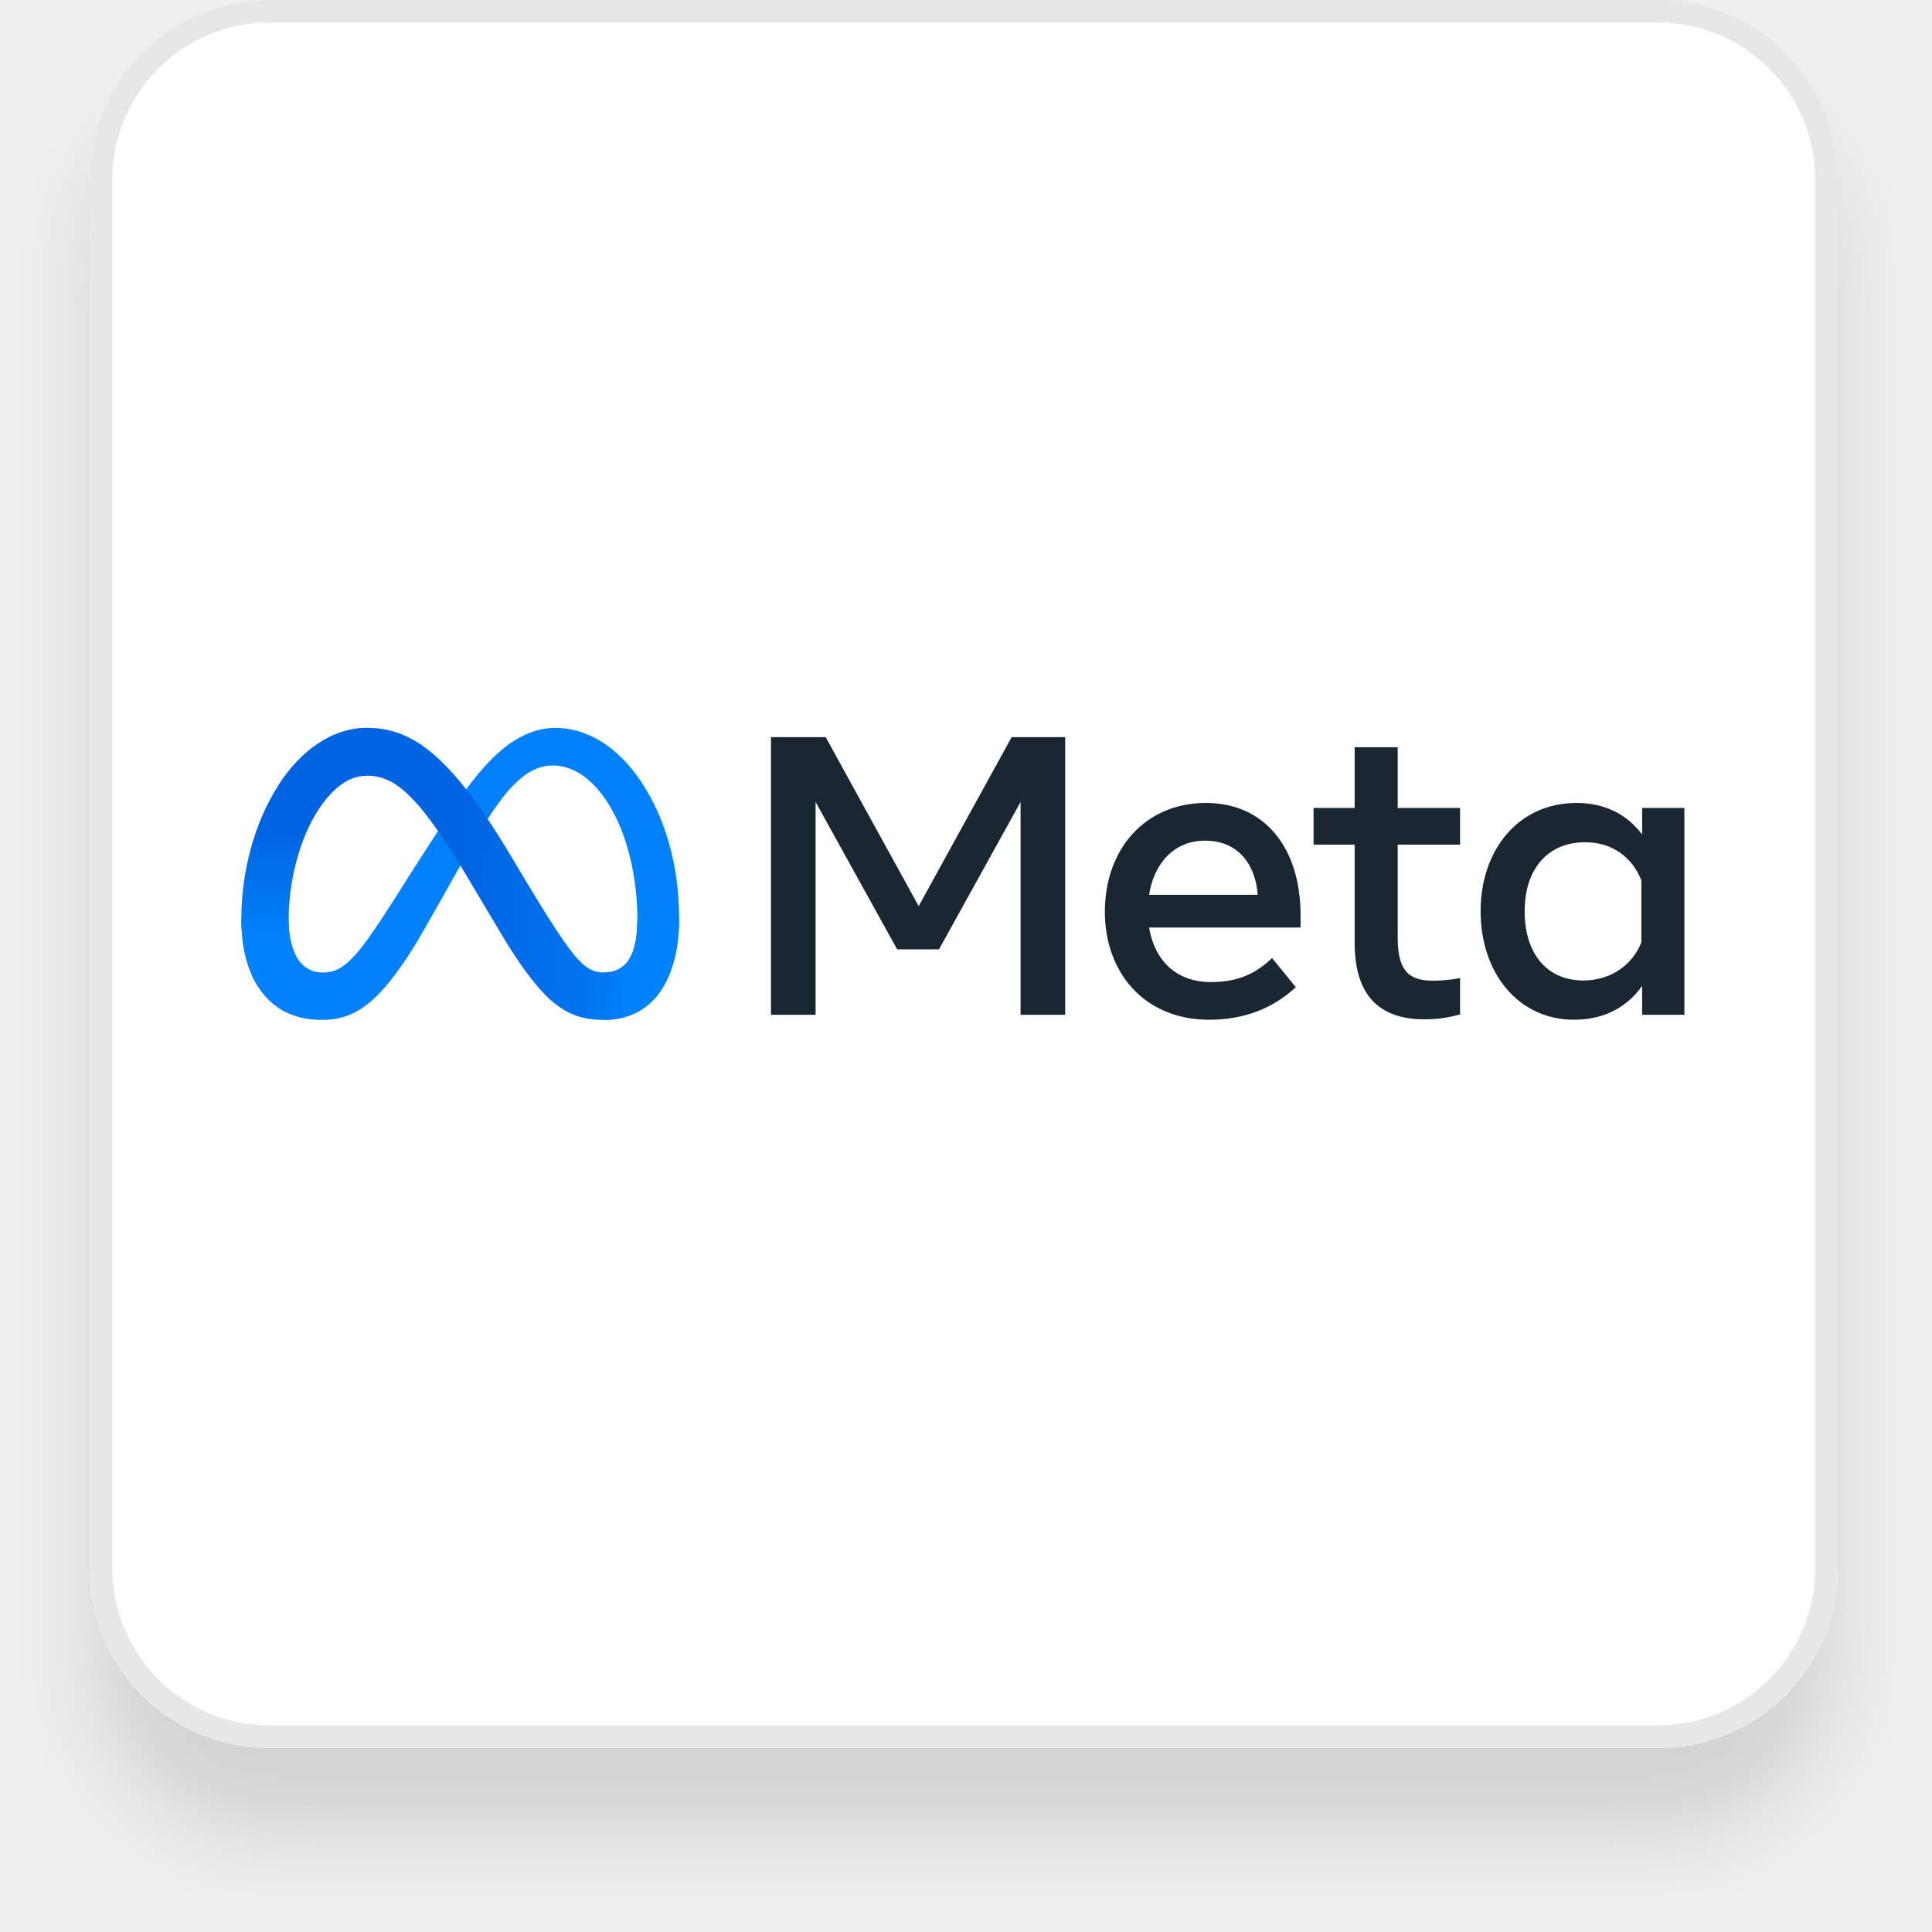
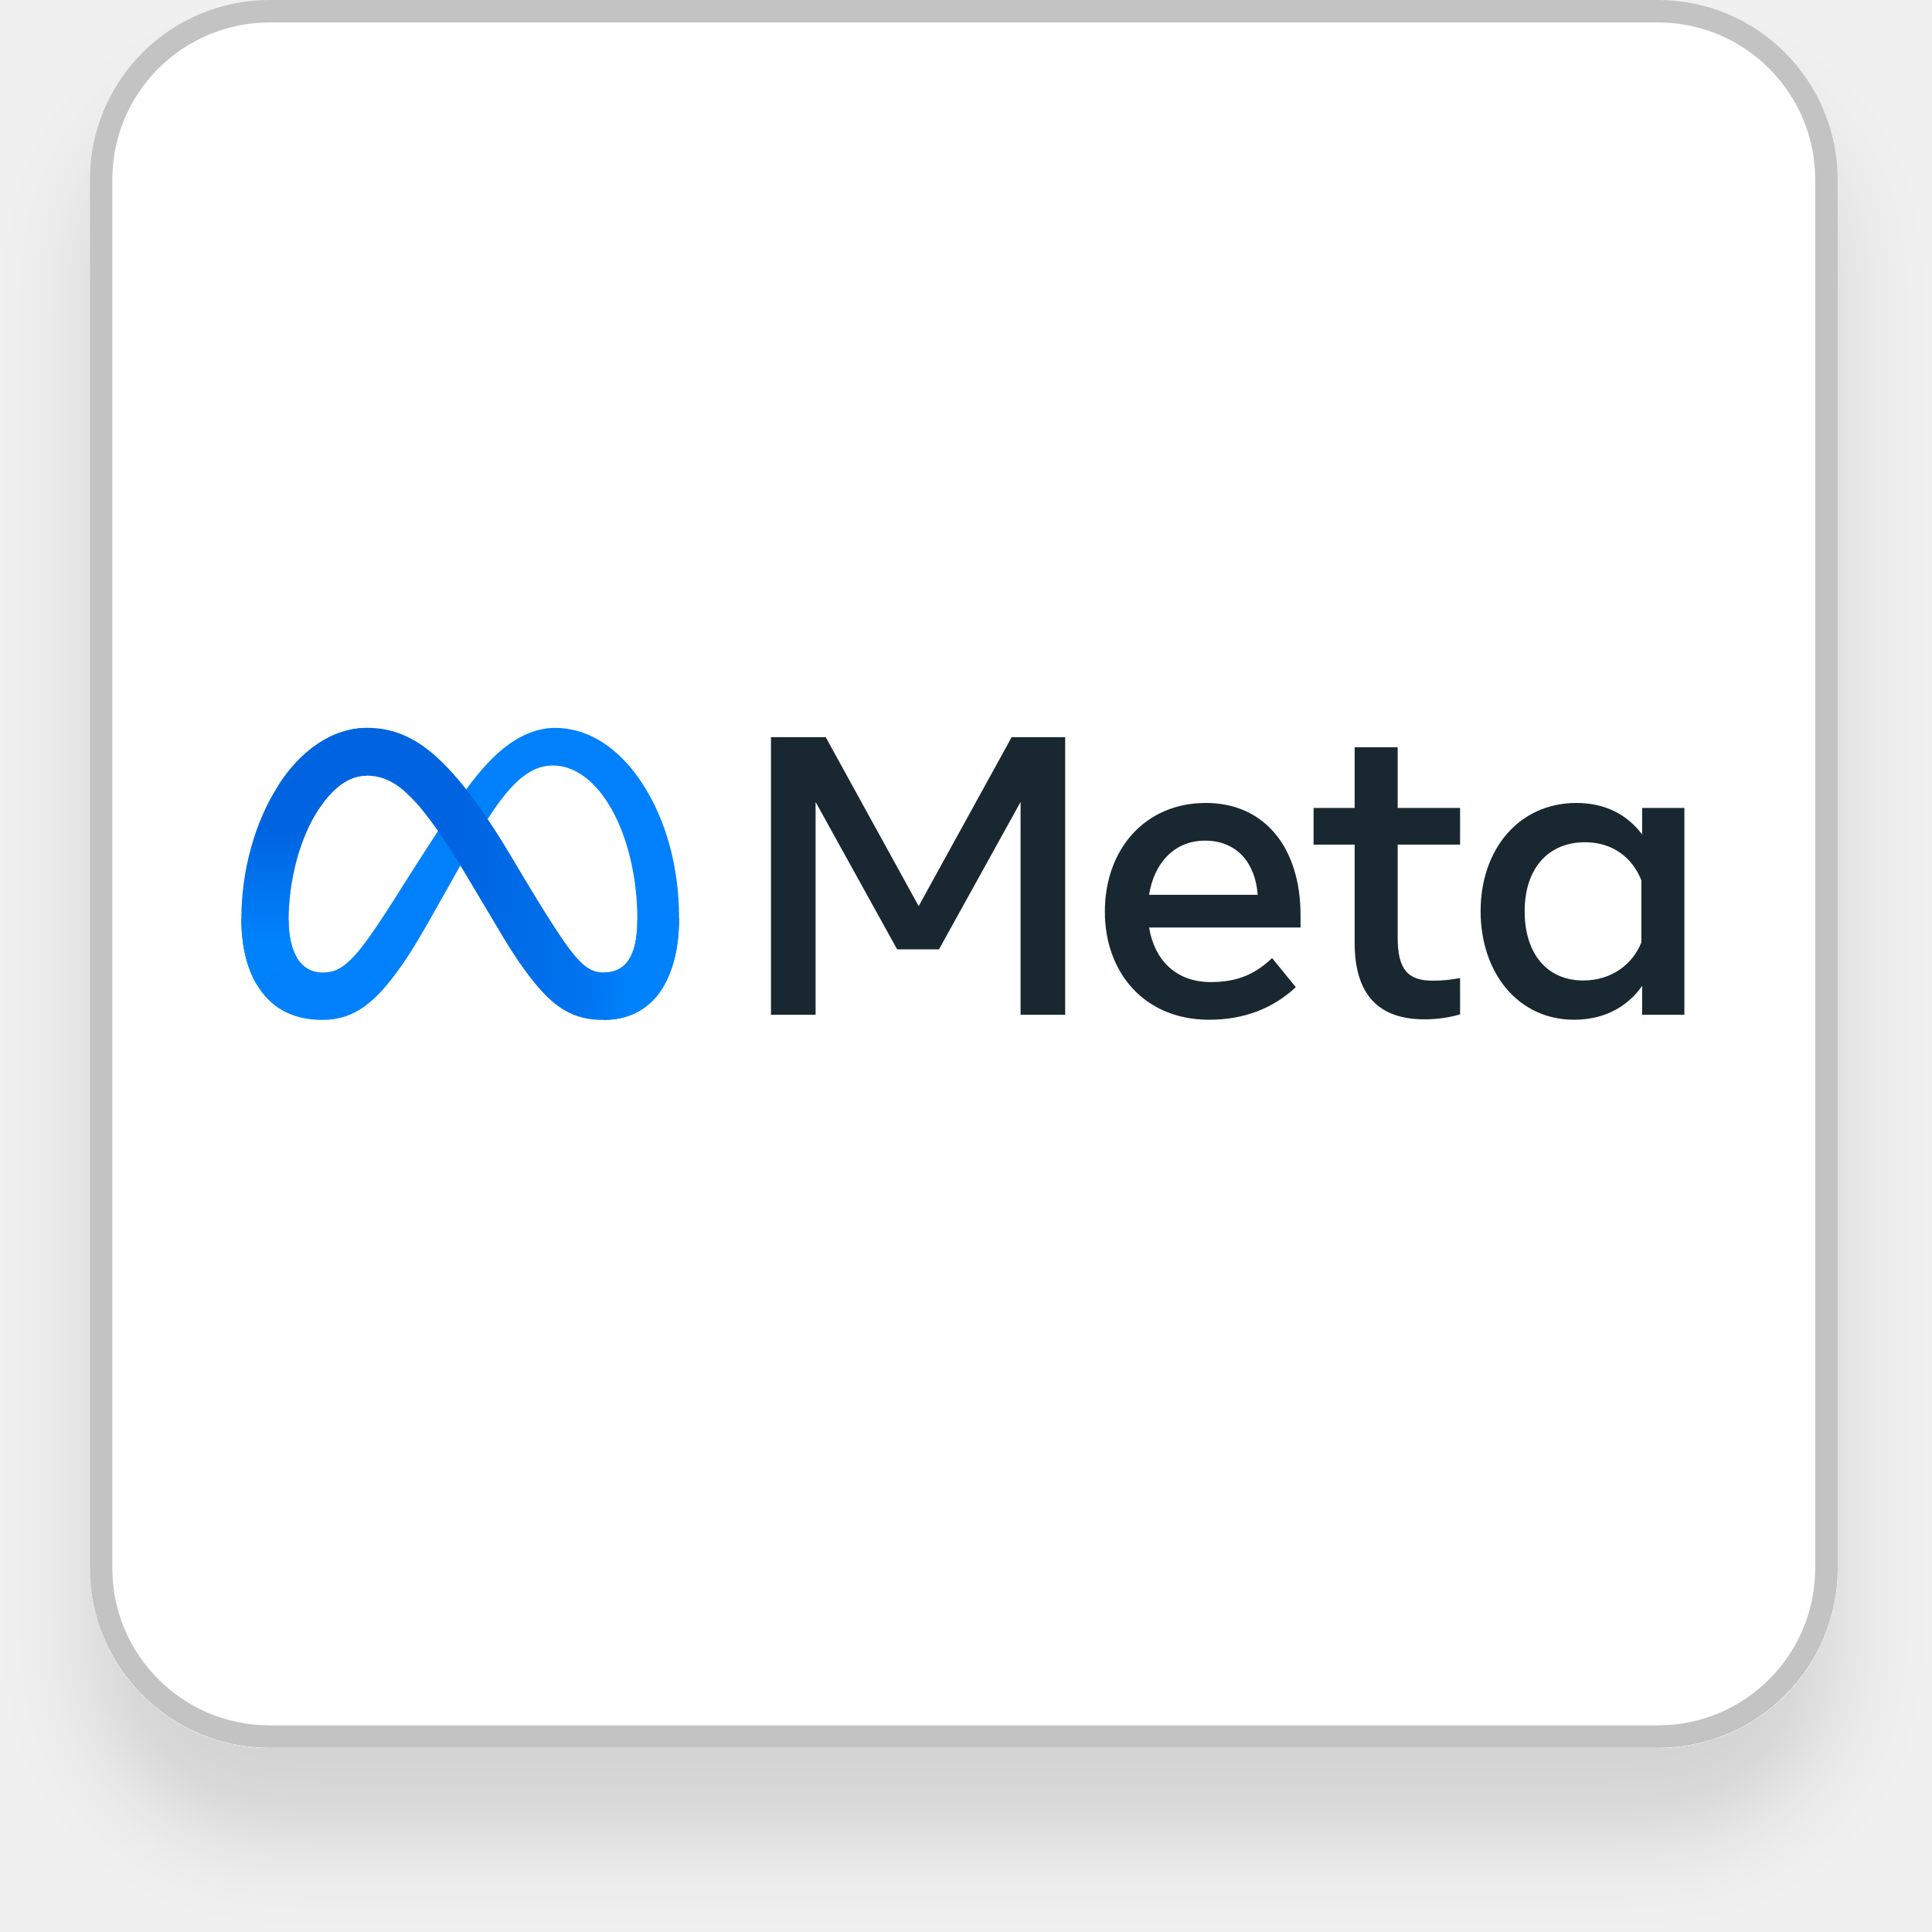
<svg xmlns="http://www.w3.org/2000/svg" width="86" height="86" viewBox="0 0 86 86" fill="none">
  <g filter="url(#filter0_d_565_778)">
    <rect x="4" y="0" width="77.801" height="77.801" rx="8" fill="white" />
-     <rect x="4.5" y="0.5" width="76.801" height="76.801" rx="7.5" stroke="#121115" stroke-opacity="0.1" />
+     <rect x="4.5" y="0.5" width="76.801" height="76.801" rx="7.5" stroke="#121115" stroke-opacity="0.25" />
  </g>
  <g clip-path="url(#clip0_565_778)">
    <path d="M12.848 40.974C12.848 41.721 13.011 42.295 13.225 42.642C13.504 43.096 13.922 43.289 14.347 43.289C14.896 43.289 15.398 43.152 16.366 41.808C17.141 40.731 18.054 39.218 18.669 38.27L19.71 36.664C20.433 35.548 21.27 34.308 22.229 33.468C23.012 32.782 23.857 32.4 24.708 32.4C26.135 32.4 27.495 33.231 28.536 34.79C29.675 36.497 30.228 38.647 30.228 40.866C30.228 42.185 29.969 43.154 29.529 43.92C29.103 44.66 28.274 45.4 26.879 45.4V43.289C28.073 43.289 28.371 42.187 28.371 40.925C28.371 39.126 27.954 37.131 27.034 35.705C26.382 34.693 25.536 34.075 24.606 34.075C23.6 34.075 22.79 34.838 21.88 36.197C21.396 36.919 20.899 37.799 20.342 38.792L19.728 39.885C18.495 42.081 18.182 42.581 17.566 43.407C16.485 44.852 15.562 45.4 14.347 45.4C12.906 45.4 11.995 44.773 11.43 43.829C10.97 43.059 10.743 42.049 10.743 40.898L12.848 40.974Z" fill="#0081FB" />
    <path d="M12.403 34.939C13.367 33.445 14.76 32.4 16.357 32.4C17.282 32.4 18.201 32.675 19.162 33.463C20.212 34.324 21.331 35.742 22.728 38.078L23.228 38.917C24.437 40.94 25.125 41.98 25.527 42.471C26.045 43.101 26.408 43.289 26.879 43.289C28.073 43.289 28.371 42.187 28.371 40.925L30.228 40.866C30.228 42.185 29.969 43.154 29.529 43.92C29.103 44.66 28.274 45.4 26.879 45.4C26.011 45.4 25.243 45.211 24.393 44.406C23.74 43.788 22.976 42.69 22.389 41.703L20.641 38.771C19.765 37.3 18.96 36.202 18.495 35.706C17.994 35.171 17.35 34.526 16.323 34.526C15.492 34.526 14.786 35.112 14.195 36.008L12.403 34.939Z" fill="url(#paint0_linear_565_778)" />
    <path d="M16.323 34.526C15.492 34.526 14.786 35.112 14.195 36.008C13.359 37.275 12.848 39.162 12.848 40.974C12.848 41.721 13.011 42.295 13.225 42.642L11.43 43.829C10.97 43.059 10.743 42.049 10.743 40.898C10.743 38.805 11.315 36.624 12.403 34.939C13.367 33.445 14.76 32.4 16.357 32.4L16.323 34.526Z" fill="url(#paint1_linear_565_778)" />
    <path d="M34.319 32.812H36.754L40.893 40.334L45.033 32.812H47.415V45.172H45.429V35.699L41.798 42.259H39.935L36.305 35.699V45.172H34.319V32.812ZM53.638 37.42C52.214 37.42 51.356 38.497 51.15 39.83H55.984C55.885 38.457 55.096 37.42 53.638 37.42ZM49.181 40.59C49.181 37.784 50.986 35.742 53.672 35.742C56.314 35.742 57.892 37.758 57.892 40.739V41.287H51.15C51.39 42.738 52.348 43.715 53.893 43.715C55.125 43.715 55.895 43.337 56.626 42.647L57.681 43.944C56.687 44.863 55.423 45.392 53.822 45.392C50.915 45.392 49.181 43.263 49.181 40.59ZM60.3 37.597H58.472V35.964H60.3V33.262H62.216V35.964H64.993V37.597H62.216V41.737C62.216 43.151 62.666 43.653 63.772 43.653C64.277 43.653 64.566 43.61 64.993 43.538V45.154C64.461 45.305 63.953 45.374 63.403 45.374C61.334 45.374 60.3 44.239 60.3 41.967V37.597ZM73.062 39.185C72.677 38.209 71.819 37.491 70.557 37.491C68.917 37.491 67.868 38.659 67.868 40.563C67.868 42.419 68.834 43.644 70.478 43.644C71.771 43.644 72.694 42.889 73.062 41.949V39.185ZM74.978 45.172H73.097V43.883C72.572 44.642 71.615 45.392 70.065 45.392C67.573 45.392 65.907 43.297 65.907 40.563C65.907 37.804 67.613 35.742 70.171 35.742C71.435 35.742 72.427 36.25 73.097 37.146V35.964H74.978V45.172Z" fill="#192830" />
  </g>
  <defs>
    <filter id="filter0_d_565_778" x="0" y="0" width="85.801" height="85.801" filterUnits="userSpaceOnUse" color-interpolation-filters="sRGB">
      <feFlood flood-opacity="0" result="BackgroundImageFix" />
      <feColorMatrix in="SourceAlpha" type="matrix" values="0 0 0 0 0 0 0 0 0 0 0 0 0 0 0 0 0 0 127 0" result="hardAlpha" />
      <feOffset dy="4" />
      <feGaussianBlur stdDeviation="2" />
      <feComposite in2="hardAlpha" operator="out" />
      <feColorMatrix type="matrix" values="0 0 0 0 0 0 0 0 0 0 0 0 0 0 0 0 0 0 0.12 0" />
      <feBlend mode="normal" in2="BackgroundImageFix" result="effect1_dropShadow_565_778" />
      <feBlend mode="normal" in="SourceGraphic" in2="effect1_dropShadow_565_778" result="shape" />
    </filter>
    <linearGradient id="paint0_linear_565_778" x1="14.877" y1="40.364" x2="28.293" y2="41.038" gradientUnits="userSpaceOnUse">
      <stop stop-color="#0064E1" />
      <stop offset="0.4" stop-color="#0064E1" />
      <stop offset="0.83" stop-color="#0073EE" />
      <stop offset="1" stop-color="#0082FB" />
    </linearGradient>
    <linearGradient id="paint1_linear_565_778" x1="13.792" y1="41.861" x2="13.792" y2="36.892" gradientUnits="userSpaceOnUse">
      <stop stop-color="#0082FB" />
      <stop offset="1" stop-color="#0064E0" />
    </linearGradient>
    <clipPath id="clip0_565_778">
      <rect width="64.235" height="13" fill="white" transform="translate(10.7432 32.4004)" />
    </clipPath>
  </defs>
</svg>
